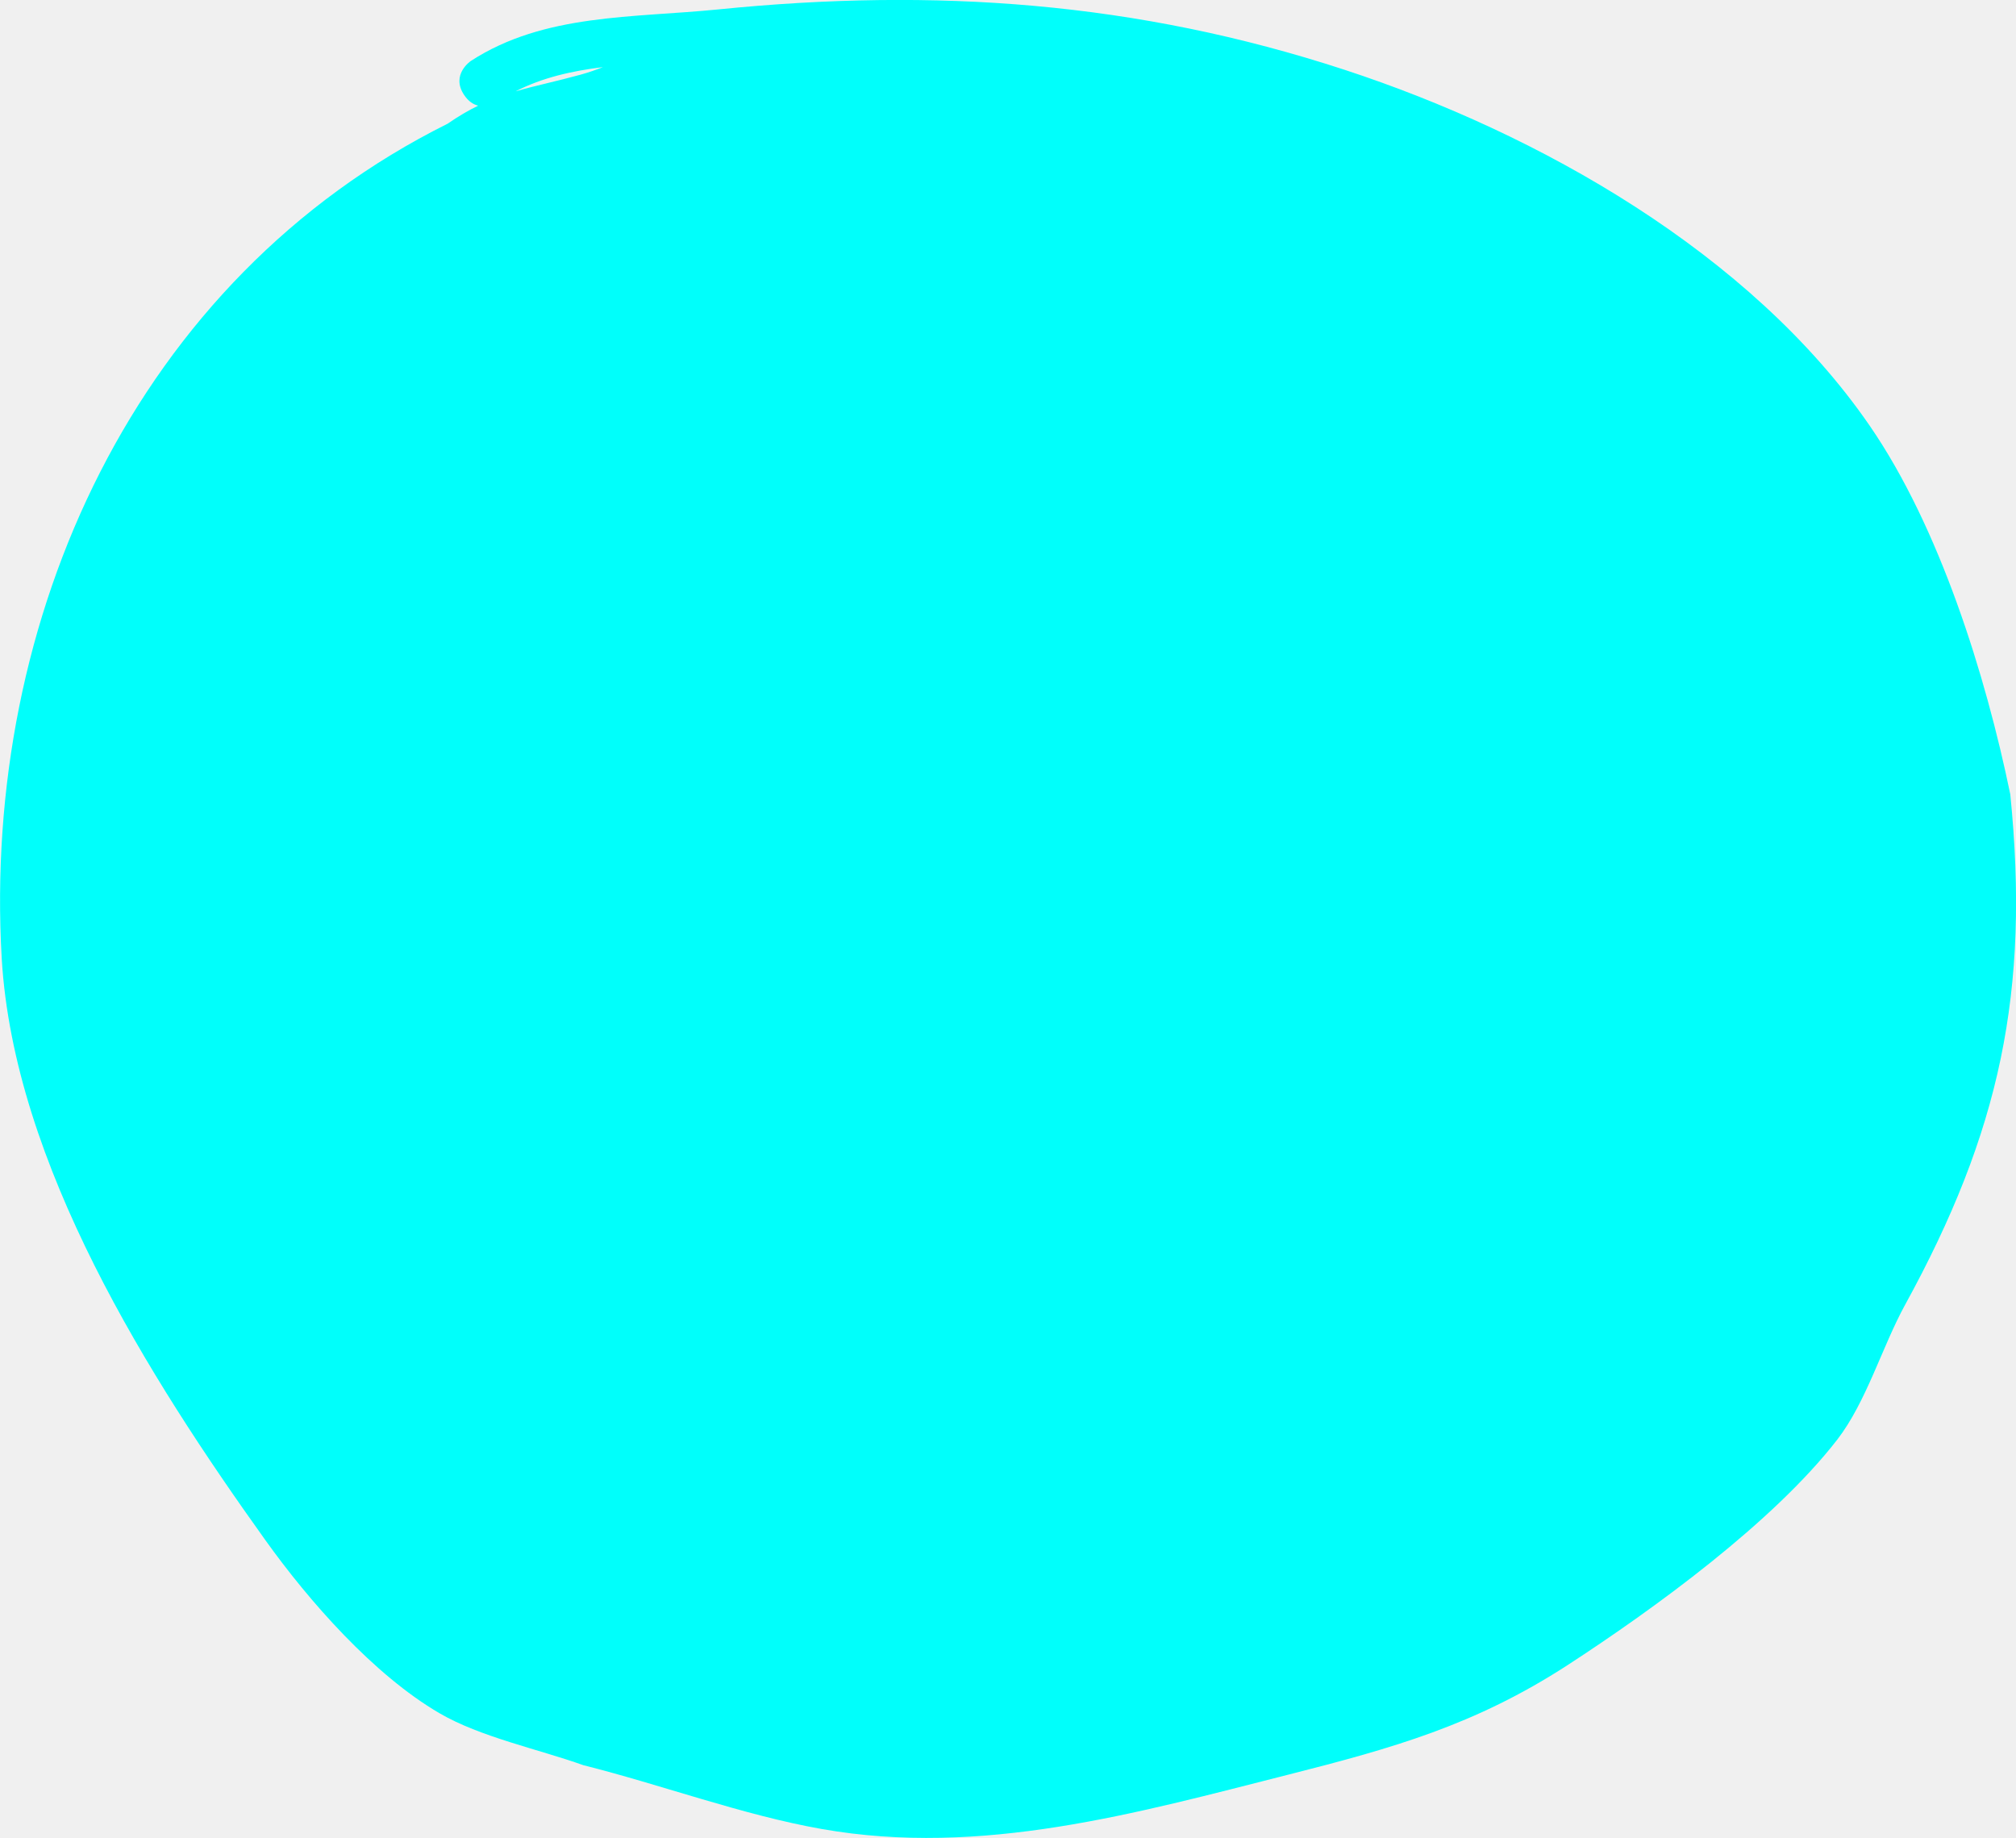
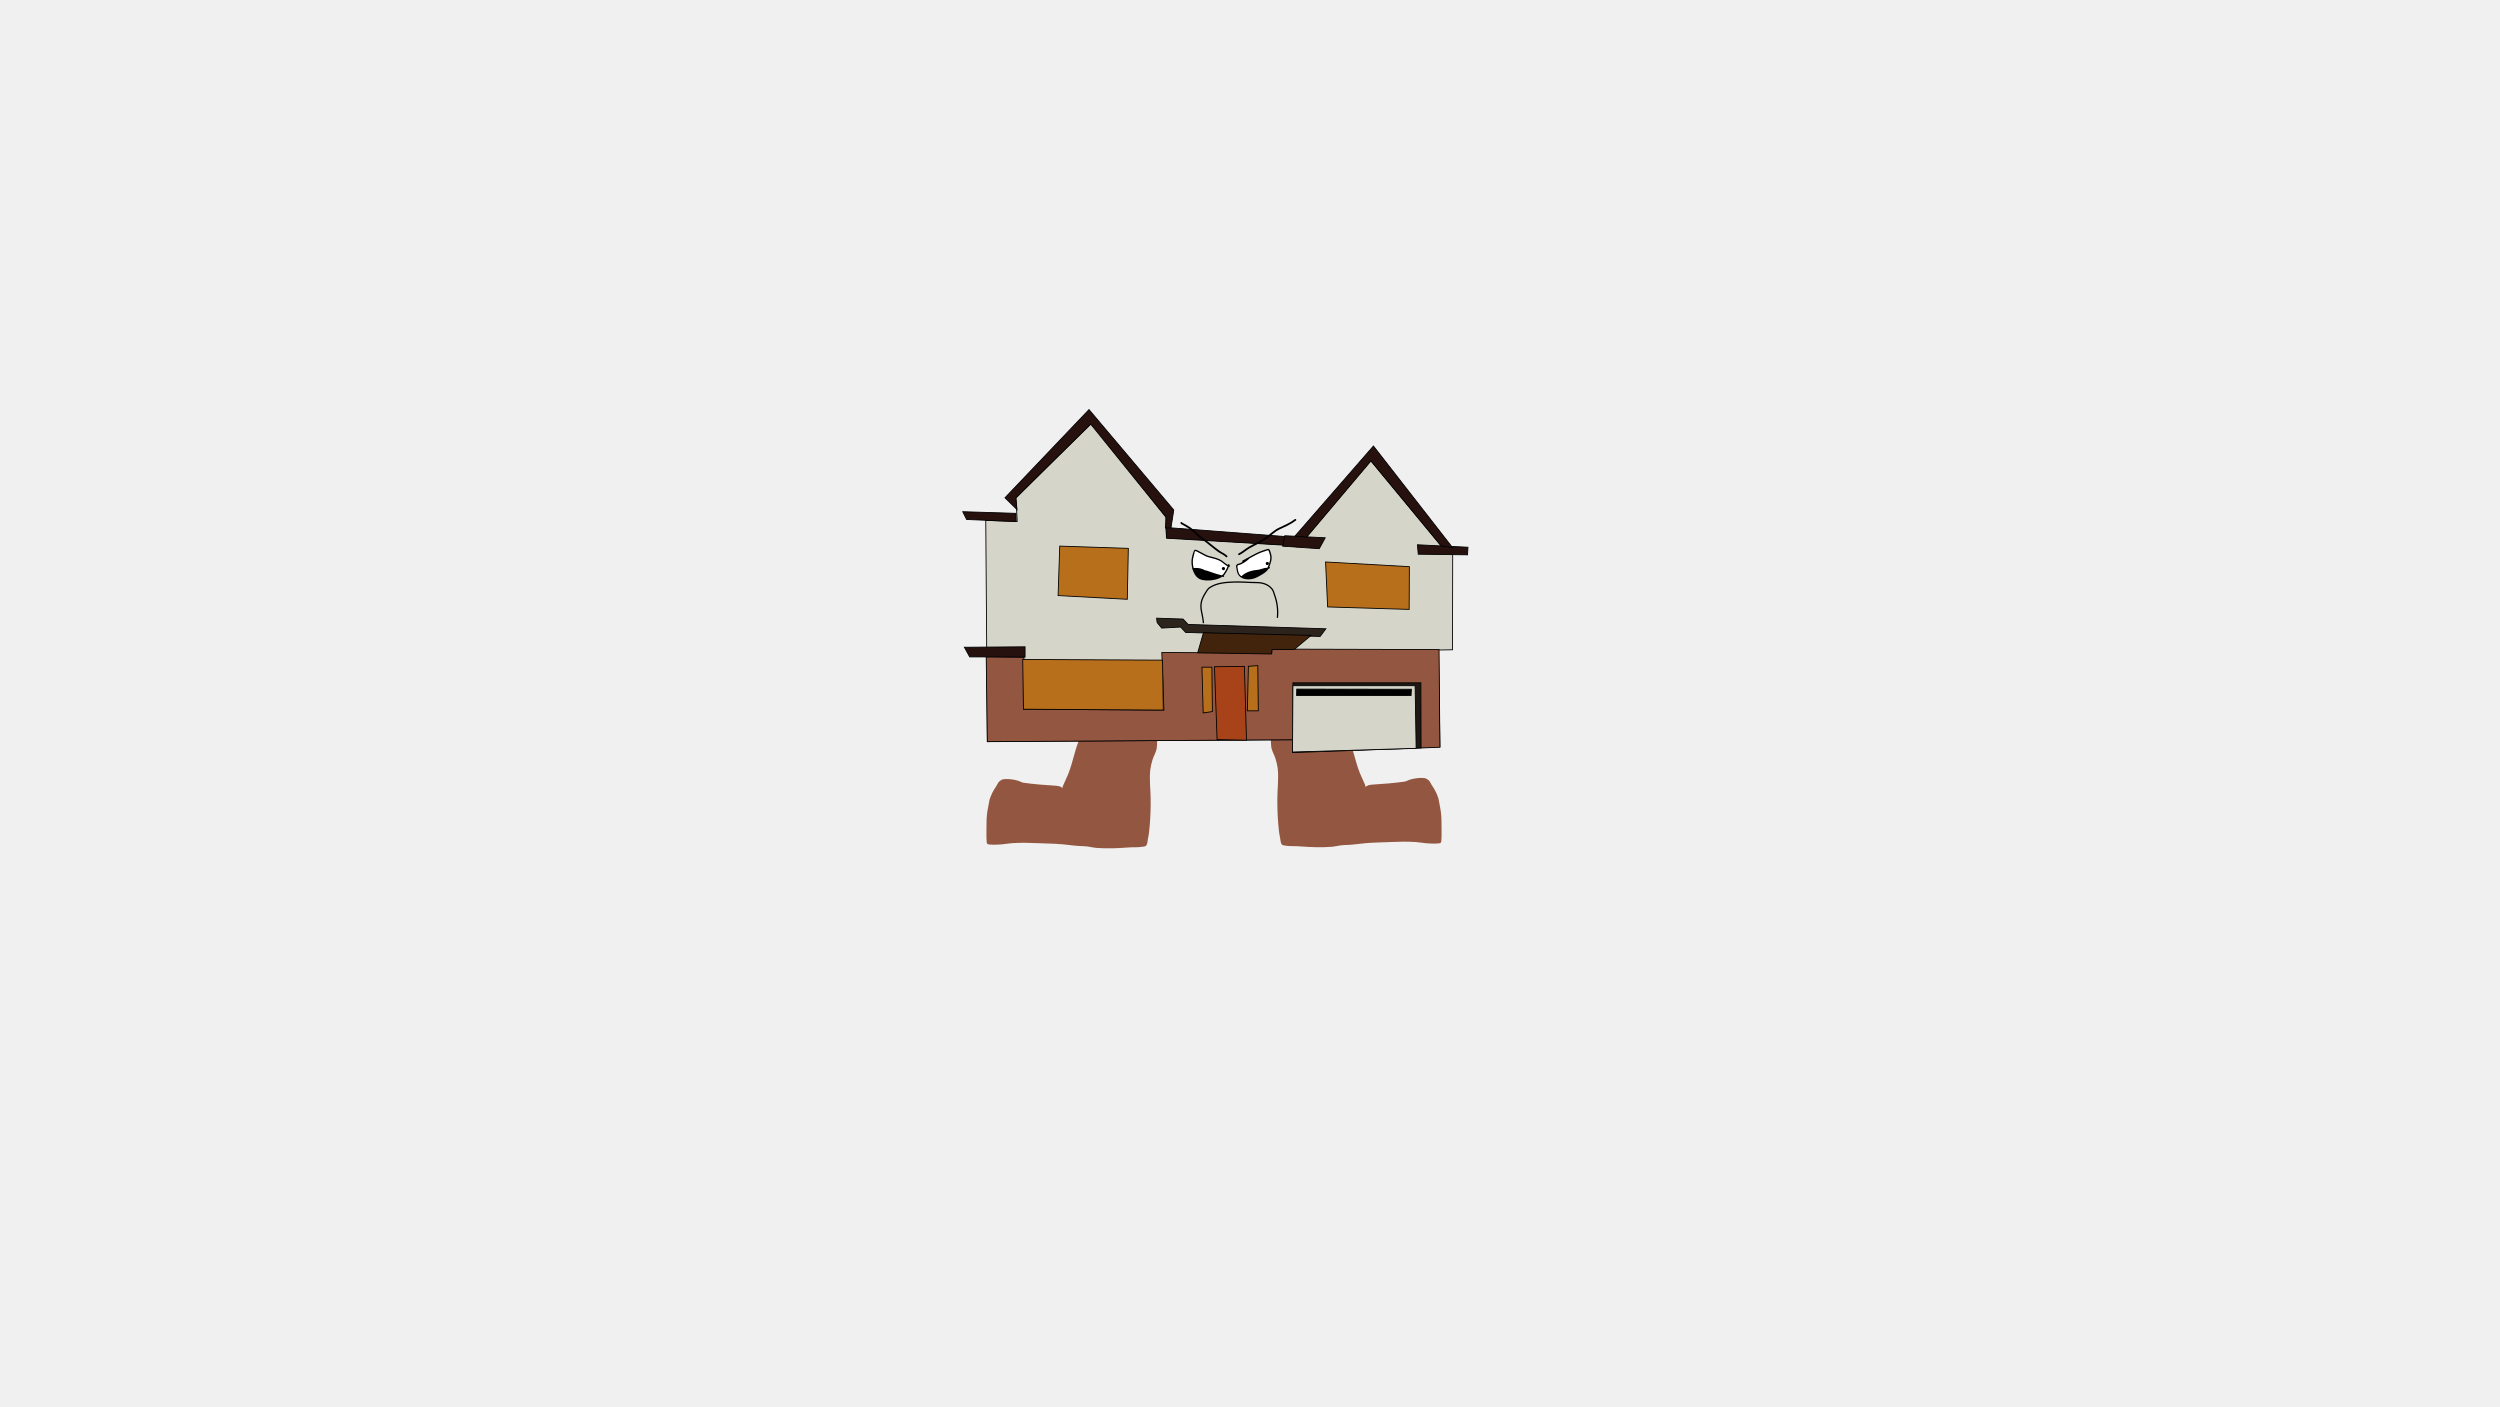
- <svg xmlns="http://www.w3.org/2000/svg" version="1.1" width="30.254" height="27.578" viewBox="0,0,30.254,27.578">
-   <g transform="translate(-298.749,-172.348)">
-     <g data-paper-data="{&quot;isPaintingLayer&quot;:true}" fill="#00fffb" fill-rule="nonzero" stroke="none" stroke-width="0.5" stroke-linecap="butt" stroke-linejoin="miter" stroke-miterlimit="10" stroke-dasharray="" stroke-dashoffset="0" style="mix-blend-mode: normal">
-       <path d="M307.799,173.355c-0.465,0.057 -0.915,0.158 -1.313,0.364c0.295,-0.086 0.603,-0.148 0.974,-0.25c0.115,-0.032 0.227,-0.07 0.338,-0.114zM305.923,173.933c-0.071,-0.018 -0.145,-0.064 -0.209,-0.16c-0.205,-0.307 0.102,-0.511 0.102,-0.511c1.099,-0.713 2.428,-0.644 3.715,-0.773c3.241,-0.326 6.274,-0.116 9.398,0.907c2.9,0.95 6.09,2.743 7.878,5.339c1.051,1.526 1.741,3.743 2.11,5.531c0.298,2.961 -0.156,5.068 -1.578,7.66c-0.345,0.629 -0.582,1.46 -1.02,2.026c-0.961,1.239 -2.743,2.535 -4.051,3.385c-1.382,0.895 -2.612,1.241 -4.185,1.64c-2.273,0.576 -4.605,1.238 -7,0.816c-1.186,-0.209 -2.404,-0.663 -3.58,-0.958c-0.671,-0.24 -1.547,-0.422 -2.161,-0.781c-0.985,-0.575 -1.954,-1.678 -2.61,-2.595c-1.752,-2.448 -3.773,-5.644 -3.957,-8.725c-0.295,-5.11 2.009,-10.197 6.692,-12.53c0.16,-0.111 0.311,-0.199 0.457,-0.27z" />
+ <svg xmlns="http://www.w3.org/2000/svg" version="1.1" width="2878.25" height="1619.58" viewBox="0,0,2878.25,1619.58">
+   <g transform="translate(1117.373,629.8093)">
+     <g data-paper-data="{&quot;isPaintingLayer&quot;:true}" fill-rule="nonzero" stroke-linejoin="miter" stroke-miterlimit="10" stroke-dasharray="" stroke-dashoffset="0" style="mix-blend-mode: normal">
+       <path d="M137.572,198.554c3.718,-1.57 6.533,-0.362 10.185,0.102c7.942,1.01 16.542,0.462 24.515,0.005c10.982,-0.627 22.051,-1.718 33.044,-1.627c3.35,0.028 7.697,-0.897 9.961,2.783c0.797,1.296 0.368,3.028 0.378,4.551c0.005,0.678 -0.575,11.015 -0.624,11.844c-0.293,4.981 0.007,10.344 -0.661,15.263c-0.654,4.815 -3.548,8.956 -4.884,13.527c-1.04,3.56 -1.998,7.035 -2.474,10.775c-1.322,10.936 0.162,22.116 0.342,33.103c0.174,10.626 -0.18,21.414 -1.077,32.004c-0.433,5.111 -0.934,10.212 -2.073,15.226c-0.567,2.496 -0.337,5.385 -1.843,7.456c-0.97,1.334 -3.075,1.268 -4.701,1.544c-5.282,0.896 -11.194,0.26 -16.575,0.814c-11.728,0.925 -24.37,1.354 -36.134,0.479c-3.411,-0.254 -6.747,-1.135 -10.133,-1.622c-3.02,-0.435 -7.129,-0.447 -10.02,-0.618c-6.475,-0.384 -12.897,-1.434 -19.353,-1.973c-9.411,-0.785 -18.929,-0.859 -28.362,-1.278c-9.596,-0.428 -19.435,-0.666 -29.027,-0.009c-3.978,0.272 -7.908,1.063 -11.883,1.384c-2.649,0.213 -15.257,1.132 -16.998,-0.597c-1.06,-1.053 -0.91,-12.113 -0.857,-14.13c0.174,-6.597 -0.144,-13.457 0.639,-20.023c0.671,-5.629 2.004,-11.092 2.942,-16.669c1.912,-6.08 4.252,-10.395 7.762,-15.658c2.211,-3.316 1.648,-4.607 5.902,-7.093c1.303,-0.762 2.914,-0.886 4.42,-0.989c4.505,-0.307 10.995,0.676 15.293,2.091c1.883,0.62 3.601,1.819 5.562,2.105c12.366,1.802 25.137,2.71 37.608,3.498c1.39,0.232 2.828,0.268 4.171,0.697c1.266,0.404 2.271,1.499 3.572,1.773c0.359,0.076 -0.349,-0.721 -0.244,-1.072c0.461,-1.534 1.251,-2.95 1.892,-4.417c0.792,-1.812 1.545,-3.642 2.407,-5.422c6.849,-14.151 8.759,-29.931 14.87,-44.489c2.078,-4.952 7.948,-12.084 5.962,-17.476c0,0 -0.862,-2.873 2.011,-3.736c0.536,-0.161 1.003,-0.192 1.406,-0.135c1.01,-0.693 1.953,-1.515 3.079,-1.991z" data-paper-data="{&quot;index&quot;:null}" fill="#935641" stroke="none" stroke-width="0.5" stroke-linecap="butt" />
+       <path d="M426.128,199.265c0.404,-0.056 0.87,-0.026 1.406,0.135c2.873,0.862 2.011,3.736 2.011,3.736c-1.985,5.392 3.884,12.524 5.962,17.476c6.11,14.558 8.021,30.338 14.87,44.489c0.861,1.78 1.615,3.61 2.407,5.422c0.641,1.468 1.431,2.883 1.892,4.417c0.105,0.351 -0.603,1.147 -0.244,1.072c1.301,-0.274 2.306,-1.369 3.572,-1.773c1.343,-0.428 2.781,-0.464 4.171,-0.697c12.471,-0.788 25.241,-1.696 37.608,-3.498c1.962,-0.286 3.679,-1.485 5.562,-2.105c4.298,-1.414 10.788,-2.398 15.293,-2.091c1.506,0.103 3.117,0.227 4.42,0.989c4.254,2.487 3.691,3.778 5.902,7.093c3.51,5.263 5.85,9.578 7.762,15.658c0.938,5.578 2.271,11.041 2.942,16.669c0.783,6.566 0.465,13.426 0.639,20.023c0.053,2.017 0.204,13.077 -0.857,14.13c-1.741,1.729 -14.349,0.81 -16.998,0.597c-3.975,-0.32 -7.905,-1.111 -11.883,-1.384c-9.592,-0.657 -19.43,-0.419 -29.027,0.009c-9.433,0.419 -18.952,0.494 -28.362,1.278c-6.456,0.538 -12.878,1.589 -19.353,1.973c-2.891,0.171 -7.001,0.183 -10.02,0.618c-3.386,0.487 -6.722,1.368 -10.133,1.622c-11.764,0.875 -24.406,0.445 -36.134,-0.479c-5.381,-0.554 -11.293,0.082 -16.575,-0.814c-1.626,-0.276 -3.731,-0.21 -4.701,-1.544c-1.505,-2.071 -1.276,-4.959 -1.843,-7.456c-1.139,-5.014 -1.641,-10.115 -2.073,-15.226c-0.897,-10.59 -1.252,-21.377 -1.077,-32.004c0.18,-10.987 1.664,-22.167 0.342,-33.103c-0.477,-3.74 -1.434,-7.215 -2.474,-10.775c-1.336,-4.571 -4.23,-8.712 -4.884,-13.527c-0.668,-4.919 -0.369,-10.283 -0.661,-15.263c-0.049,-0.829 -0.628,-11.166 -0.624,-11.844c0.011,-1.522 -0.419,-3.254 0.378,-4.551c2.263,-3.68 6.611,-2.756 9.961,-2.783c10.993,-0.09 22.062,1 33.044,1.627c7.974,0.458 16.573,1.005 24.515,-0.005c3.652,-0.464 6.467,-1.671 10.185,-0.102c1.126,0.475 2.068,1.297 3.079,1.991z" fill="#935641" stroke="none" stroke-width="0.5" stroke-linecap="butt" />
+       <g stroke="#000000" stroke-width="1" stroke-linecap="round">
+         <path d="M52.37,-56.501l86.641,-85.986l85.92,107.481l0.596,24.169l135.595,8.275l15.487,2.264l84.032,-99.449l82.459,99.597l12.016,8.642l-0.234,109.775l-16.12,0.269l1.651,111.227l-169.479,5.529v-13.477l-351.519,2.128l-1.891,-254.64l36.175,1.182z" fill="#d6d5ca" />
+         <path d="M18.054,126.205l43.461,0.601l-0.401,59.884l161.526,1.001l-2.403,-66.293l126.627,0.701l-0.15,-4.606l192.686,0.533l1.006,112.488l-169.658,6.145l0.401,-14.821l-351.842,2.253z" fill="#935641" />
+         <path d="M52.516,-29.338l-56.981,-2.364l-4.492,-8.985l61.237,1.891z" fill="#26110e" />
+         <path d="M225.054,-22.541l137.132,10.488l-1.655,9.846l-134.768,-7.919z" fill="#26110e" />
+         <path d="M572.199,8.964l-56.744,-0.709l-0.946,-10.876l58.163,2.837z" fill="#26110e" />
+         <path d="M361.773,-13.024l46.578,2.364l-6.857,12.531l-42.085,-2.837z" fill="#26110e" />
+         <path d="M180.486,60.152l-79.679,-4.256l1.891,-56.981l78.969,2.601z" fill="#b76f1b" />
+         <path d="M408.764,17.18l96.465,5.438l-0.236,49.178l-93.865,-2.837z" fill="#b76f1b" />
+         <path d="M370.698,235.764l0.473,-79.442h147.299l0.236,74.95z" fill="#1f1812" />
+         <path d="M370.698,236.001l0.473,-76.368h140.679l1.182,72.113z" fill="#d6d5ca" />
+         <path d="M507.169,170.952h-131.784l0.2,-7.41l131.984,0.2z" fill="#000000" />
+         <path d="M283.857,221.638l-3.004,-83.832l34.448,-0.401l2.403,85.019z" fill="#a84319" />
+         <path d="M319.908,137.321l10.815,-0.801l0.601,52.073h-12.618z" fill="#b76f1b" />
+         <path d="M278.45,189.393l-10.615,1.602l-1.402,-52.674h11.416z" fill="#b76f1b" />
+         <path d="M221.921,187.691l-161.025,-1.001l-0.801,-57.28l160.975,0.801z" fill="#b76f1b" />
+         <path d="M214.21,81.893l30.443,1.001l5.808,6.209l158.622,5.007l-6.609,8.812l-154.766,-4.606l-5.808,-6.209l-21.831,1.202l-5.207,-6.409z" fill="#2c231c" />
+         <path d="M261.526,121.748l6.609,-23.032l123.923,3.004l-19.427,16.223h-25.436l-0.801,5.207z" fill="#42240c" />
+         <path d="M62.78,126.712l-63.77,-0.264l-6.061,-11.068l69.831,-0.527z" fill="#26110e" />
+         <path d="M541.543,-1.562l-80.54,-97.582l-73.871,87.551l-13.68,-0.912l90.401,-103.795l91.256,117.19z" fill="#26110e" />
+         <path d="M225.255,-33.995l-86.81,-107.443l-86.468,84.701l1.596,13.68l-13.908,-13.68l96.727,-101.515l97.582,115.594l-3.192,20.52l-6.384,0.228z" fill="#26110e" />
+       </g>
+       <path d="M337.353,5.288c1.538,-0.254 4.154,-1.741 5.574,-1.647c0.18,0.012 1.357,3.702 1.469,4.049c1.806,5.584 0.108,9.872 -2.04,15.042c-1.997,4.809 -5.567,6.391 -9.919,8.971c-3.991,2.366 -7.607,4.016 -12.398,4.008c-5.613,0.023 -11.048,-2.009 -11.974,-8.133c-0.241,-1.594 -1.78,-6.061 -0.147,-6.631c4.827,-0.938 10.034,-4.754 13.575,-8.147c0.196,-0.11 0.396,-0.222 0.593,-0.332l0.047,-0.002c0,0 0.184,-0.062 0.339,-0.213c4.751,-2.655 9.532,-5.213 14.88,-6.965z" data-paper-data="{&quot;noHover&quot;:false,&quot;origItem&quot;:[&quot;Path&quot;,{&quot;applyMatrix&quot;:true,&quot;segments&quot;:[[[274.12499,131.23562],[4.52111,-2.5262],[-0.14706,0.14413]],[273.80453,131.43755],[[273.75988,131.43976],[0,0],[-0.18675,0.10448]],[[273.19936,131.75351],[0.18694,-0.10467],[-3.36951,3.2293]],[[260.30254,139.46207],[4.5932,-0.89246],[-1.55461,0.5425]],[[260.43803,145.75564],[-0.2296,-1.517],[0.88211,5.82814]],[[271.80541,153.4686],[-5.3413,0.02189],[4.55867,0.00767]],[[283.56253,149.65698],[-3.79755,2.25196],[4.14099,-2.45562]],[[292.97559,141.15478],[-1.90003,4.57629],[2.04386,-4.91995]],[[294.92401,126.87708],[1.71852,5.31356],[-0.10703,-0.33093]],[[293.5316,123.03065],[0.17105,0.01138],[-1.35157,-0.08989]],[[288.23274,124.60254],[1.46402,-0.24137],[-5.08987,1.66728]]],&quot;closed&quot;:true}]}" fill="#ffffff" stroke="none" stroke-width="0.5" stroke-linecap="butt" />
+       <path d="M291.103,31.249c-5.336,5.294 -17.858,6.97 -24.973,4.896c-8.105,-2.026 -11.227,-15.243 -9.993,-22.509c0.355,-2.151 1.012,-4.305 1.55,-6.402c0.229,-0.891 0.116,-2.497 1.033,-2.564c1.318,-0.096 3.067,1.285 4.196,1.805c4.165,1.919 7.665,4.655 12.321,5.593c4.064,1.046 8.51,2.022 12.236,4.032c2.657,1.434 5.616,4.729 8.558,6.011c-1.09,3.334 -2.825,5.965 -4.928,9.138z" data-paper-data="{&quot;noHover&quot;:false,&quot;origItem&quot;:[&quot;Path&quot;,{&quot;applyMatrix&quot;:true,&quot;segments&quot;:[[[248.89009,140.56963],[-1.03767,3.17249],[-2.79957,-1.22013]],[[240.74963,134.87163],[2.52832,1.36419],[-3.54499,-1.91275]],[[229.15604,131.06567],[3.86717,0.99588],[-4.43149,-0.89251]],[[217.46009,125.73049],[3.96328,1.82658],[-1.07387,-0.49492]],[[213.46998,124.00951],[1.25379,-0.09136],[-0.87277,0.0636]],[[212.49036,126.44515],[0.21763,-0.84759],[-0.51247,1.99589]],[[211.02218,132.5247],[0.33785,-2.04724],[-1.17462,6.91473]],[[220.51155,153.88566],[-7.71273,-1.92818],[6.7709,1.97384]],[[244.20896,149.24036],[-5.07827,5.03804],[2.00193,-3.01961]]],&quot;closed&quot;:true}]}" fill="#ffffff" stroke="none" stroke-width="0.5" stroke-linecap="butt" />
+       <path d="M289.322,24.831c0,-1.016 0.823,-1.839 1.839,-1.839c1.016,0 1.839,0.823 1.839,1.839c0,1.016 -0.823,1.839 -1.839,1.839c-1.016,0 -1.839,-0.823 -1.839,-1.839z" fill="#000000" stroke="none" stroke-width="0.5" stroke-linecap="butt" />
+       <path d="M339.847,18.924c0,-1.016 0.823,-1.839 1.839,-1.839c1.016,0 1.839,0.823 1.839,1.839c0,1.016 -0.823,1.839 -1.839,1.839c-1.016,0 -1.839,-0.823 -1.839,-1.839z" fill="#000000" stroke="none" stroke-width="0.5" stroke-linecap="butt" />
+       <path d="M242.708,-28.785c0.576,0 0.836,0.316 0.954,0.601c3.14,1.85 6.532,3.495 9.522,5.554c5.157,3.552 9.179,8.741 14.382,12.193c6.687,4.458 12.397,9.965 18.935,14.544c2.975,2.084 6.404,3.307 8.997,5.885c0,0 0.743,0.743 0,1.486c-0.743,0.743 -1.486,0 -1.486,0c-2.461,-2.476 -5.846,-3.643 -8.695,-5.635c-6.538,-4.57 -12.237,-10.078 -18.917,-14.532c-5.207,-3.486 -9.245,-8.66 -14.419,-12.219c-3.083,-2.121 -6.601,-3.793 -9.814,-5.721l-0.51,-1.107c0,0 0,-1.051 1.051,-1.051z" fill="#000000" stroke="none" stroke-width="0.5" stroke-linecap="butt" />
+       <path d="M374.898,-31.701c0.47,0.94 -0.47,1.41 -0.47,1.41l-0.636,0.291c-5.161,4.101 -12.145,6.948 -18.087,9.79c-5.551,2.654 -9.998,7.431 -15.085,10.82c-5.953,4.467 -12.512,6.93 -18.903,10.619c-4.167,2.405 -7.814,5.821 -12.092,7.978c0,0 -0.94,0.47 -1.41,-0.47c-0.47,-0.94 0.47,-1.41 0.47,-1.41c4.244,-2.102 7.86,-5.54 11.982,-7.919c6.334,-3.656 12.842,-6.093 18.739,-10.514c5.185,-3.458 9.704,-8.271 15.362,-10.986c5.779,-2.773 12.727,-5.513 17.709,-9.548l1.01,-0.531c0,0 0.94,-0.47 1.41,0.47z" fill="#000000" stroke="none" stroke-width="0.5" stroke-linecap="butt" />
+       <path d="M268.022,87.82c-0.75,0.003 -0.753,-0.747 -0.753,-0.747l-0.003,-0.851c-0.377,-4.208 -1.506,-8.661 -2.254,-12.847c-1.434,-8.028 0.258,-13.551 4.5,-20.412c1.434,-2.32 3.165,-5.553 5.527,-6.945c8.227,-5.381 18.201,-6.094 27.783,-6.482c8.958,-0.36 17.855,0.638 26.763,0.638c6.648,0 13.395,2.056 17.877,7.4c1.74,2.076 2.437,4.754 3.233,7.291c3.031,8.199 4.287,17.412 3.37,26.13c0,0 -0.079,0.746 -0.824,0.667c-0.746,-0.079 -0.667,-0.824 -0.667,-0.824c0.896,-8.508 -0.343,-17.487 -3.298,-25.488c-0.737,-2.346 -1.353,-4.899 -2.964,-6.813c-4.219,-5.012 -10.498,-6.863 -16.726,-6.863c-8.888,0 -17.765,-1 -26.702,-0.639c-9.327,0.375 -19.049,1.031 -27.06,6.262c-2.126,1.168 -3.766,4.402 -5.034,6.454c-4.053,6.56 -5.669,11.689 -4.3,19.36c0.759,4.257 1.882,8.76 2.276,13.04l0.005,0.916c0,0 0.003,0.75 -0.747,0.753z" fill="#000000" stroke="none" stroke-width="0.5" stroke-linecap="butt" />
+       <path d="M344.284,23.054c0.671,0.335 0.335,1.006 0.335,1.006l-0.395,0.568c-0.456,0.287 -0.916,0.453 -1.381,0.551c-2.219,3.79 -5.584,5.436 -9.63,7.835c-4.234,2.51 -8.091,4.216 -13.155,4.223c-7.773,-0.028 -12.875,-3.504 -13.745,-11.408c-0.304,-2.76 -1.719,-4.73 1.146,-6.378c1.936,-0.397 3.973,-1.259 5.929,-2.371c-0.211,-0.011 -0.453,-0.109 -0.618,-0.439c-0.352,-0.705 0.352,-1.057 0.352,-1.057c2.563,-1.281 5.018,-2.649 7.451,-4.008c0.054,-0.055 0.108,-0.11 0.161,-0.164l0.567,-0.243c5.019,-2.804 9.982,-5.536 15.643,-7.371c1.442,-0.243 5.054,-2.075 6.364,-1.64c1.451,0.482 2.137,3.827 2.542,5.075c1.889,5.826 0.277,10.362 -1.939,15.726c0.11,-0.002 0.233,0.025 0.371,0.094zM331.913,26.063c2.334,-0.453 4.375,-1.375 6.692,-1.95c0.963,-0.239 2.109,-0.105 3.141,-0.2c0.198,-0.374 0.385,-0.77 0.559,-1.191c2.148,-5.17 3.853,-9.42 2.047,-15.003c-0.112,-0.348 -1.283,-4.03 -1.463,-4.042c-1.42,-0.094 -4.03,1.398 -5.568,1.652c-5.349,1.752 -10.074,4.316 -14.825,6.97l0,0c-0.155,0.151 -0.337,0.212 -0.337,0.212l-0.047,0.002c-0.196,0.11 -0.393,0.22 -0.589,0.33c-3.541,3.393 -8.726,7.162 -13.552,8.1c-1.634,0.57 -0.099,5.019 0.142,6.613c0.43,2.842 1.824,4.796 3.756,6.073c5.45,-5.317 12.697,-6.904 20.043,-7.567z" fill="#000000" stroke="none" stroke-width="0.5" stroke-linecap="butt" />
+       <path d="M255.103,24.984c0,-0.254 0.086,-0.422 0.2,-0.534c-0.978,-3.875 -1.188,-7.902 -0.671,-11.055c0.448,-2.663 1.176,-5.585 2.153,-8.087c0.303,-0.777 0.579,-1.832 1.553,-2.121c1.638,-0.486 3.897,1.262 5.27,1.895c4.065,1.872 7.442,4.601 11.985,5.503c4.717,1.211 9.87,2.314 13.953,5.075c1.591,1.076 4.593,3.9 6.86,4.977c0.018,-0.072 0.036,-0.144 0.054,-0.217l-0.024,-0.015c0,0 0,-0.788 0.788,-0.788l-0,0c0.788,0 0.788,0.788 0.788,0.788l-0.024,0.397c-0.023,0.087 -0.045,0.174 -0.069,0.26c0.043,-0 0.085,-0.002 0.127,-0.005c0,0 0.788,0 0.788,0.788c0,0.788 -0.788,0.788 -0.788,0.788c-0.193,-0.009 -0.386,-0.031 -0.58,-0.064c-1.177,3.527 -2.951,6.311 -5.188,9.65c-0.25,0.252 -0.514,0.496 -0.79,0.733c0.207,0.076 0.571,0.289 0.482,0.825c-0.123,0.74 -0.863,0.617 -0.863,0.617c-0.416,-0.069 -0.831,-0.144 -1.245,-0.224c-6.453,4.242 -17.282,5.371 -24.112,3.454c-5.104,-1.276 -8.429,-6.318 -10.103,-11.92c-0.222,-0.058 -0.545,-0.227 -0.545,-0.72zM267.512,25.57c1.332,0.601 2.59,1.496 4.122,1.47c5.879,1.934 11.716,4.257 17.823,5.519c0.586,-0.417 1.123,-0.864 1.603,-1.34c2.104,-3.173 3.829,-5.778 4.919,-9.111c-2.942,-1.282 -5.897,-4.554 -8.554,-5.988c-3.725,-2.01 -8.119,-2.953 -12.183,-3.999c-4.657,-0.938 -8.126,-3.687 -12.29,-5.606c-1.128,-0.52 -2.875,-1.904 -4.193,-1.808c-0.917,0.067 -0.801,1.669 -1.029,2.559c-0.539,2.097 -1.188,4.237 -1.543,6.388c-0.497,2.927 -0.291,6.809 0.663,10.535c3.354,-0.397 7.615,0.007 10.663,1.381z" fill="#000000" stroke="none" stroke-width="0.5" stroke-linecap="butt" />
+       <path d="M-1117.373,989.77v-1619.58h2878.25v1619.58z" fill="none" stroke="#000000" stroke-width="0" stroke-linecap="butt" />
    </g>
  </g>
</svg>
